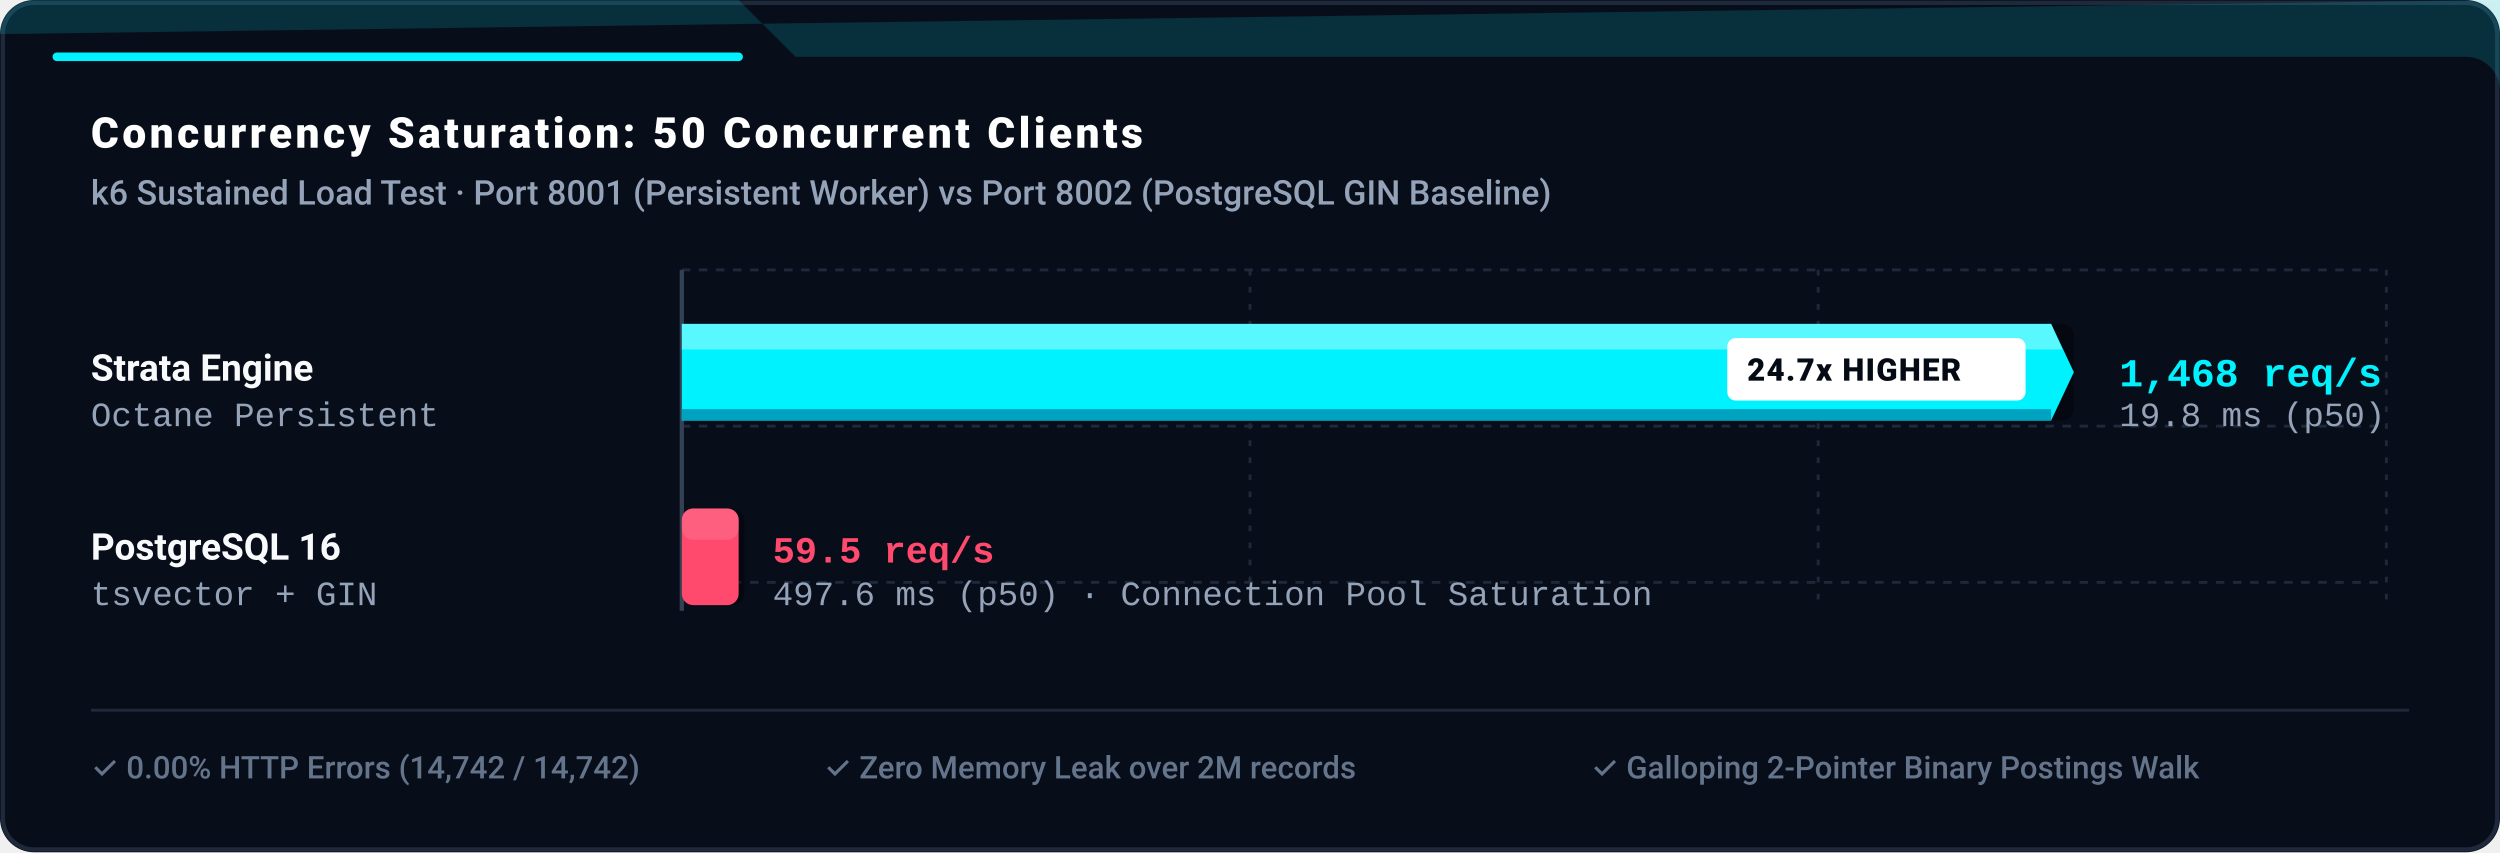
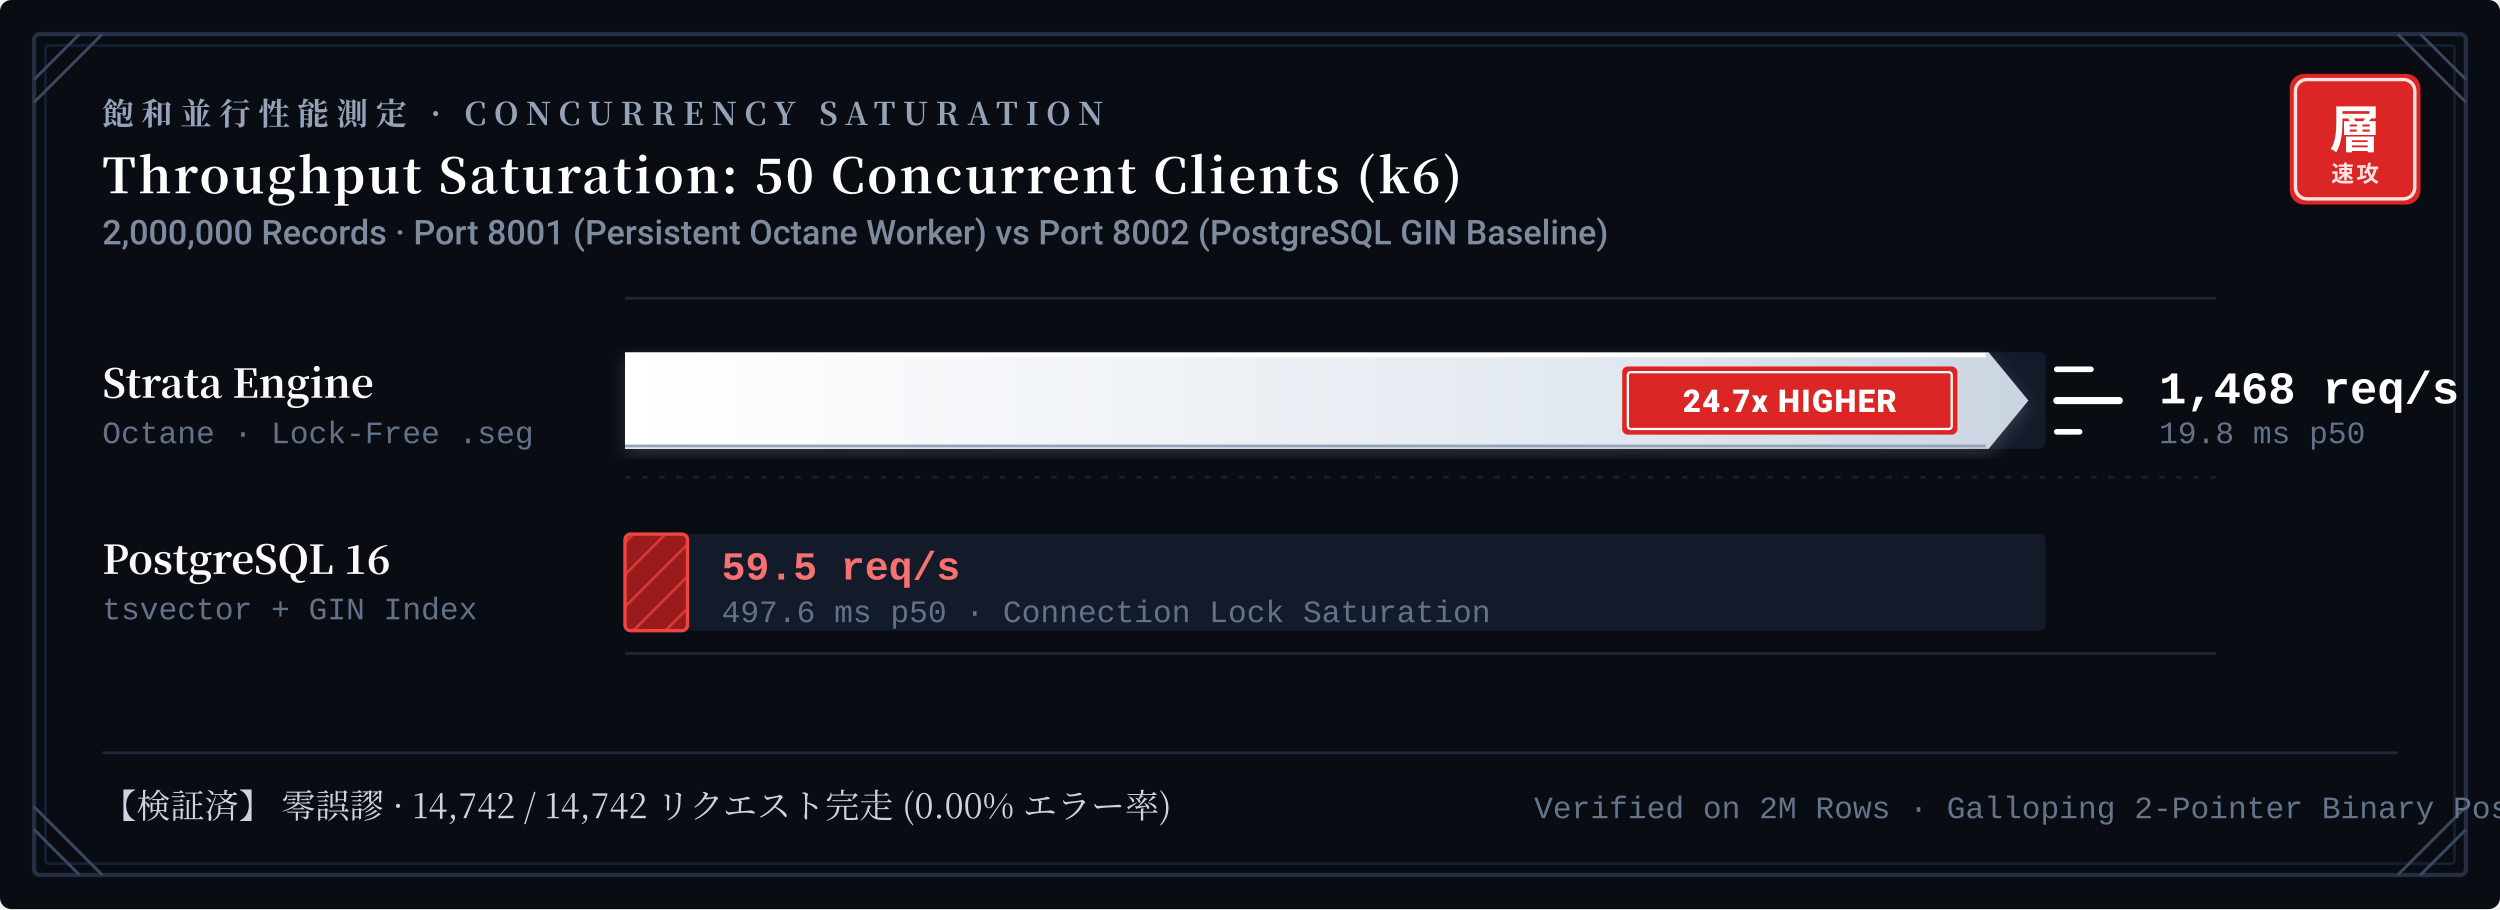
- <svg xmlns="http://www.w3.org/2000/svg" width="880" height="300" viewBox="0 0 880 300" fill="none">
+ <svg xmlns="http://www.w3.org/2000/svg" width="880" height="320" viewBox="0 0 880 320" fill="none">
  <defs>
    <style>
+       .serif { font-family: "Hiragino Mincho ProN", "Yu Mincho", "Noto Serif CJK JP", ui-serif, Georgia, Cambria, "Times New Roman", serif; }
      .mono { font-family: ui-monospace, SFMono-Regular, Menlo, Monaco, Consolas, "Liberation Mono", "Courier New", monospace; }
      .sans { font-family: -apple-system, BlinkMacSystemFont, "Segoe UI", Roboto, Helvetica, Arial, sans-serif; }
-       .title { font-size: 15px; font-weight: 800; letter-spacing: 0.08em; text-transform: uppercase; fill: #ffffff; }
-       .sub { font-size: 12px; font-weight: 500; fill: #94a3b8; }
-       .label { font-size: 13px; font-weight: 700; fill: #f8fafc; }
-       .val-cyan { font-size: 14px; font-weight: 800; fill: #00f2fe; }
-       .val-coral { font-size: 13px; font-weight: 700; fill: #ff4a6e; }
-       .badge-text { font-size: 11px; font-weight: 800; fill: #050b14; letter-spacing: 0.04em; }
-       .footer-txt { font-size: 11px; font-weight: 500; fill: #64748b; }
+       .kanji-title { font-size: 11px; font-weight: 700; letter-spacing: 0.25em; fill: #94a3b8; text-transform: uppercase; }
+       .ink-title { font-size: 17px; font-weight: 800; letter-spacing: 0.05em; fill: #ffffff; }
+       .ink-sub { font-size: 12px; font-weight: 500; fill: #7e8b9f; }
+       .lbl-main { font-size: 14px; font-weight: 700; fill: #f8fafc; }
+       .lbl-meta { font-size: 11px; font-weight: 500; fill: #627288; }
+       .val-strata { font-size: 16px; font-weight: 800; fill: #ffffff; }
+       .val-pg { font-size: 14px; font-weight: 700; fill: #f87171; }
+       .seal-text { font-family: "Hiragino Mincho ProN", "Yu Mincho", serif; font-size: 18px; font-weight: 900; fill: #ffffff; }
+       .seal-sub { font-family: "Hiragino Mincho ProN", serif; font-size: 8px; font-weight: 700; fill: #fee2e2; letter-spacing: 0.1em; }
    </style>
-     <filter id="hard-shadow" x="0" y="0" width="880" height="300" filterUnits="userSpaceOnUse">
-       <feDropShadow dx="4" dy="4" stdDeviation="0" flood-color="#030712" flood-opacity="0.8" />
+     <pattern id="ink-crosshatch" width="8" height="8" patternTransform="rotate(45 0 0)" patternUnits="userSpaceOnUse">
+       <line x1="0" y1="0" x2="0" y2="8" stroke="#ef4444" stroke-width="1.8" stroke-opacity="0.75" />
+     </pattern>
+     <linearGradient id="sumi-blade" x1="0%" y1="0%" x2="100%" y2="0%">
+       <stop offset="0%" stop-color="#ffffff" />
+       <stop offset="70%" stop-color="#e2e8f0" />
+       <stop offset="100%" stop-color="#cbd5e1" />
+     </linearGradient>
+     <filter id="ink-bloom" x="-10%" y="-10%" width="120%" height="120%">
+       <feDropShadow dx="0" dy="2" stdDeviation="3" flood-color="#ffffff" flood-opacity="0.15" />
    </filter>
  </defs>
-   <rect x="0" y="0" width="880" height="300" rx="12" fill="#080d1a" />
-   <rect x="1" y="1" width="878" height="298" rx="11" stroke="#1e293b" stroke-width="1.5" />
-   <path d="M 0 12 C 0 5.37 5.37 0 12 0 L 260 0 L 280 20 L 868 20 C 874.63 20 880 25.37 880 32 L 880 4 L 880 0 Z" fill="#00f2fe" opacity="0.15" />
-   <line x1="20" y1="20" x2="260" y2="20" stroke="#00f2fe" stroke-width="3" stroke-linecap="round" />
-   <text x="32" y="52" class="sans title">Concurrency Saturation: 50 Concurrent Clients</text>
-   <text x="32" y="72" class="sans sub">k6 Sustained Load Test · Port 8001 (Persistent Worker) vs Port 8002 (PostgreSQL GIN Baseline)</text>
-   <line x1="240" y1="95" x2="840" y2="95" stroke="#1e293b" stroke-dasharray="3 3" />
-   <line x1="240" y1="150" x2="840" y2="150" stroke="#1e293b" stroke-dasharray="3 3" />
-   <line x1="240" y1="205" x2="840" y2="205" stroke="#1e293b" stroke-dasharray="3 3" />
-   <line x1="240" y1="95" x2="240" y2="215" stroke="#334155" stroke-width="1.5" />
-   <line x1="440" y1="95" x2="440" y2="215" stroke="#1e293b" stroke-dasharray="2 4" />
-   <line x1="640" y1="95" x2="640" y2="215" stroke="#1e293b" stroke-dasharray="2 4" />
-   <line x1="840" y1="95" x2="840" y2="215" stroke="#1e293b" stroke-dasharray="2 4" />
-   <g transform="translate(32, 110)">
-     <text x="0" y="24" class="sans label">Strata Engine</text>
-     <text x="0" y="40" class="mono sub">Octane Persistent</text>
-     <rect x="208" y="4" width="490" height="34" rx="4" fill="#000000" opacity="0.4" />
-     <path d="M 208 4 L 690 4 L 698 21 L 690 38 L 208 38 Z" fill="#00f2fe" />
-     <path d="M 208 4 L 690 4 L 694 13 L 208 13 Z" fill="#ffffff" opacity="0.35" />
-     <rect x="208" y="34" width="482" height="4" fill="#00a3bf" />
-     <text x="714" y="26" class="mono val-cyan">1,468 req/s</text>
-     <text x="714" y="40" class="mono sub">19.8 ms (p50)</text>
-     <rect x="576" y="9" width="105" height="22" rx="3" fill="#ffffff" />
-     <text x="583" y="24" class="sans badge-text">24.7x HIGHER</text>
+   <rect x="0" y="0" width="880" height="320" rx="4" fill="#090c13" />
+   <rect x="12" y="12" width="856" height="296" rx="2" stroke="#252f44" stroke-width="1.5" />
+   <rect x="16" y="16" width="848" height="288" rx="1" stroke="#161f30" stroke-width="1" />
+   <path d="M 12 28 L 28 12 M 12 36 L 36 12" stroke="#3b4861" stroke-width="1" />
+   <path d="M 868 28 L 852 12 M 868 36 L 844 12" stroke="#3b4861" stroke-width="1" />
+   <path d="M 12 292 L 28 308 M 12 284 L 36 308" stroke="#3b4861" stroke-width="1" />
+   <path d="M 868 292 L 852 308 M 868 284 L 844 308" stroke="#3b4861" stroke-width="1" />
+   <g transform="translate(806, 26)">
+     <rect x="0" y="0" width="46" height="46" rx="5" fill="#dc2626" />
+     <rect x="2" y="2" width="42" height="42" rx="4" stroke="#ffffff" stroke-width="1.2" stroke-opacity="0.85" fill="none" />
+     <text x="23" y="26" text-anchor="middle" class="seal-text">層</text>
+     <text x="23" y="38" text-anchor="middle" class="seal-sub">速攻</text>
  </g>
-   <g transform="translate(32, 175)">
-     <text x="0" y="22" class="sans label">PostgreSQL 16</text>
-     <text x="0" y="38" class="mono sub">tsvector + GIN</text>
-     <rect x="208" y="4" width="22" height="34" rx="4" fill="#000000" opacity="0.4" />
-     <rect x="208" y="4" width="20" height="34" rx="4" fill="#ff4a6e" />
-     <rect x="208" y="4" width="20" height="11" rx="4" fill="#ff8099" opacity="0.4" />
-     <text x="240" y="23" class="mono val-coral">59.5 req/s</text>
-     <text x="240" y="38" class="mono sub">497.6 ms (p50) · Connection Pool Saturation</text>
+   <text x="36" y="44" class="serif kanji-title">飽和並行性能測定 · CONCURRENCY SATURATION</text>
+   <text x="36" y="68" class="serif ink-title">Throughput Saturation: 50 Concurrent Clients (k6)</text>
+   <text x="36" y="86" class="sans ink-sub">2,000,000 Records · Port 8001 (Persistent Octane Worker) vs Port 8002 (PostgreSQL GIN Baseline)</text>
+   <line x1="220" y1="105" x2="780" y2="105" stroke="#1e2738" stroke-width="1" />
+   <line x1="220" y1="168" x2="780" y2="168" stroke="#161f30" stroke-dasharray="2 4" />
+   <line x1="220" y1="230" x2="780" y2="230" stroke="#1e2738" stroke-width="1" />
+   <g transform="translate(36, 118)">
+     <text x="0" y="22" class="serif lbl-main">Strata Engine</text>
+     <text x="0" y="38" class="mono lbl-meta">Octane · Lock-Free .seg</text>
+     <rect x="184" y="6" width="500" height="34" rx="2" fill="#131b2b" />
+     <path d="M 184 6 L 664 6 L 678 23 L 664 40 L 184 40 Z" fill="url(#sumi-blade)" filter="url(#ink-bloom)" />
+     <line x1="184" y1="7" x2="663" y2="7" stroke="#ffffff" stroke-width="1.5" />
+     <line x1="184" y1="39" x2="663" y2="39" stroke="#94a3b8" stroke-width="1" />
+     <line x1="688" y1="12" x2="700" y2="12" stroke="#ffffff" stroke-width="2" stroke-linecap="round" />
+     <line x1="688" y1="23" x2="710" y2="23" stroke="#ffffff" stroke-width="2.5" stroke-linecap="round" />
+     <line x1="688" y1="34" x2="696" y2="34" stroke="#ffffff" stroke-width="2" stroke-linecap="round" />
+     <text x="724" y="24" class="mono val-strata">1,468 req/s</text>
+     <text x="724" y="38" class="mono lbl-meta">19.8 ms p50</text>
+     <g transform="translate(535, 11)">
+       <rect x="0" y="0" width="118" height="24" rx="2" fill="#dc2626" />
+       <rect x="2" y="2" width="114" height="20" rx="1" stroke="#ffffff" stroke-width="0.8" fill="none" />
+       <text x="59" y="16" text-anchor="middle" class="sans" font-size="11" font-weight="900" fill="#ffffff" letter-spacing="0.04em">24.7x HIGHER</text>
+     </g>
  </g>
-   <line x1="32" y1="250" x2="848" y2="250" stroke="#1e293b" stroke-width="1" />
-   <text x="32" y="274" class="sans footer-txt">✓ 0.00% HTTP Errors (14,742 / 14,742)</text>
-   <text x="290" y="274" class="sans footer-txt">✓ Zero Memory Leak over 2M records</text>
-   <text x="560" y="274" class="sans footer-txt">✓ Galloping 2-Pointer Binary Postings Walk</text>
+   <g transform="translate(36, 182)">
+     <text x="0" y="20" class="serif lbl-main">PostgreSQL 16</text>
+     <text x="0" y="36" class="mono lbl-meta">tsvector + GIN Index</text>
+     <rect x="184" y="6" width="500" height="34" rx="2" fill="#131b2b" />
+     <rect x="184" y="6" width="22" height="34" rx="2" fill="#991b1b" />
+     <rect x="184" y="6" width="22" height="34" rx="2" fill="url(#ink-crosshatch)" />
+     <rect x="184" y="6" width="22" height="34" rx="2" stroke="#ef4444" stroke-width="1.2" fill="none" />
+     <text x="218" y="22" class="mono val-pg">59.5 req/s</text>
+     <text x="218" y="37" class="mono lbl-meta">497.6 ms p50 · Connection Lock Saturation</text>
+   </g>
+   <line x1="36" y1="265" x2="844" y2="265" stroke="#1e2738" stroke-width="1" />
+   <text x="36" y="288" class="serif" font-size="12" fill="#cbd5e1">【検証済】 零誤謬 · 14,742 / 14,742 リクエスト完走 (0.00% エラー率)</text>
+   <text x="540" y="288" class="mono" font-size="11" fill="#64748b">Verified on 2M Rows · Galloping 2-Pointer Binary Postings</text>
</svg>
